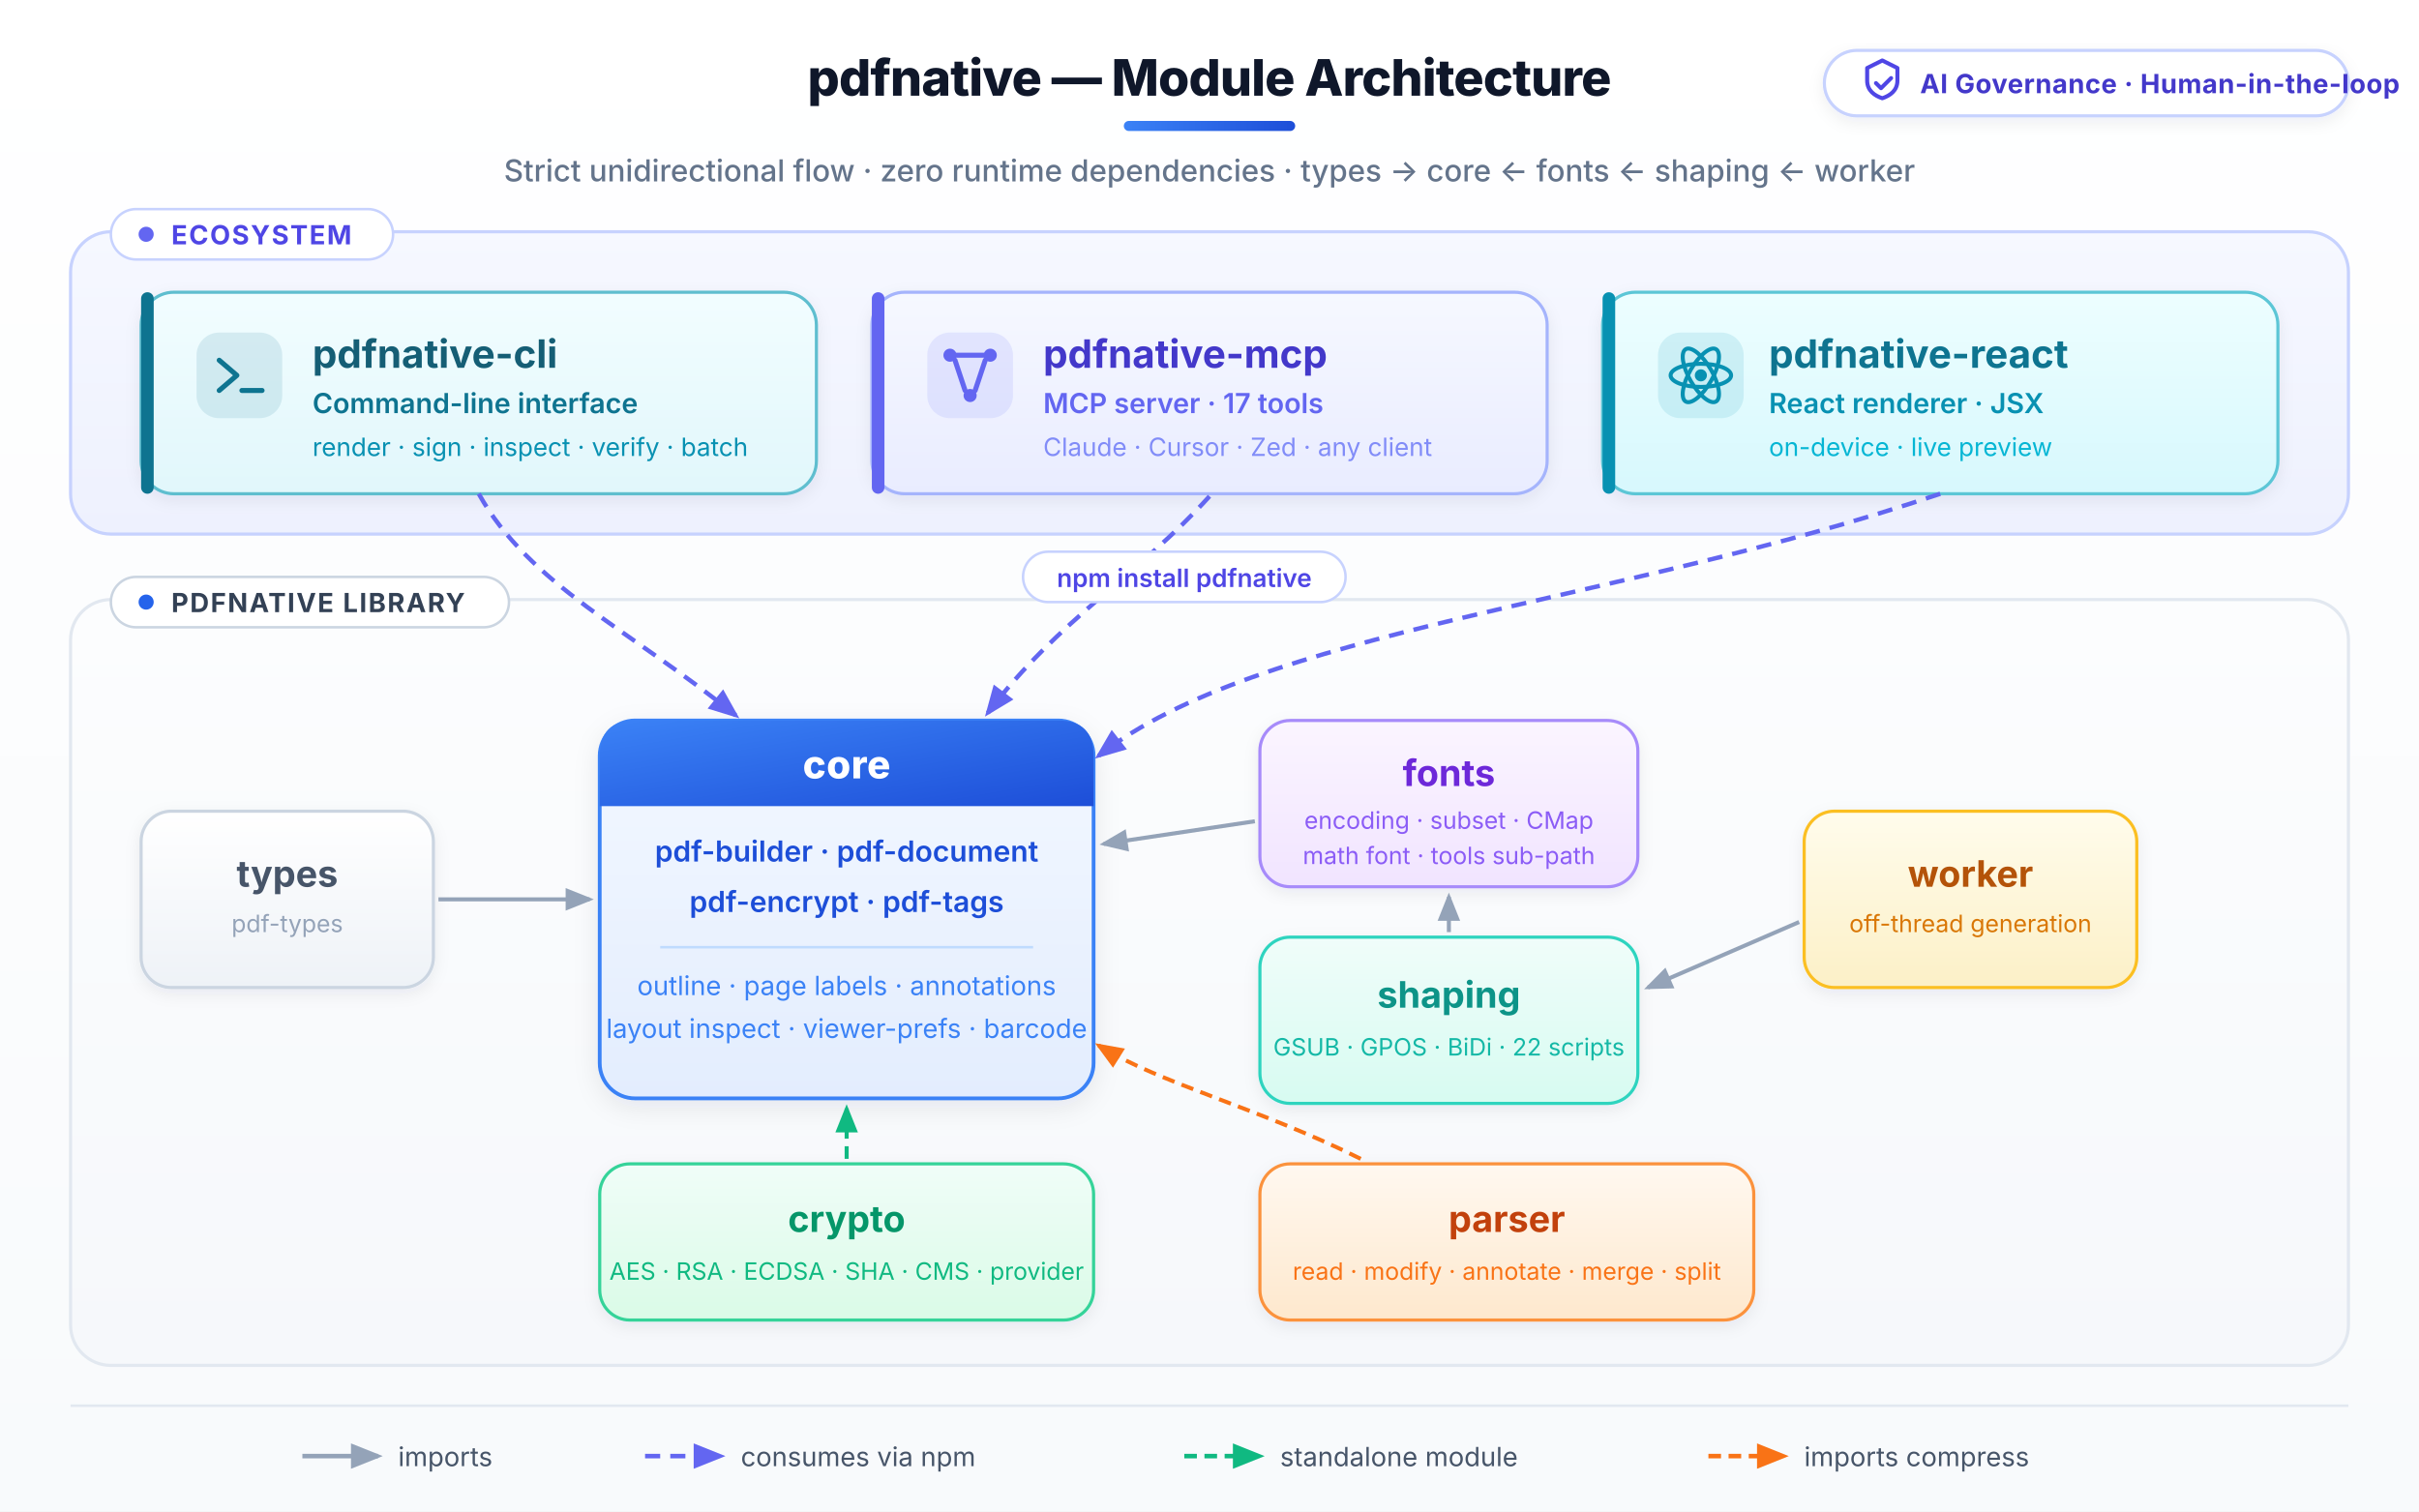
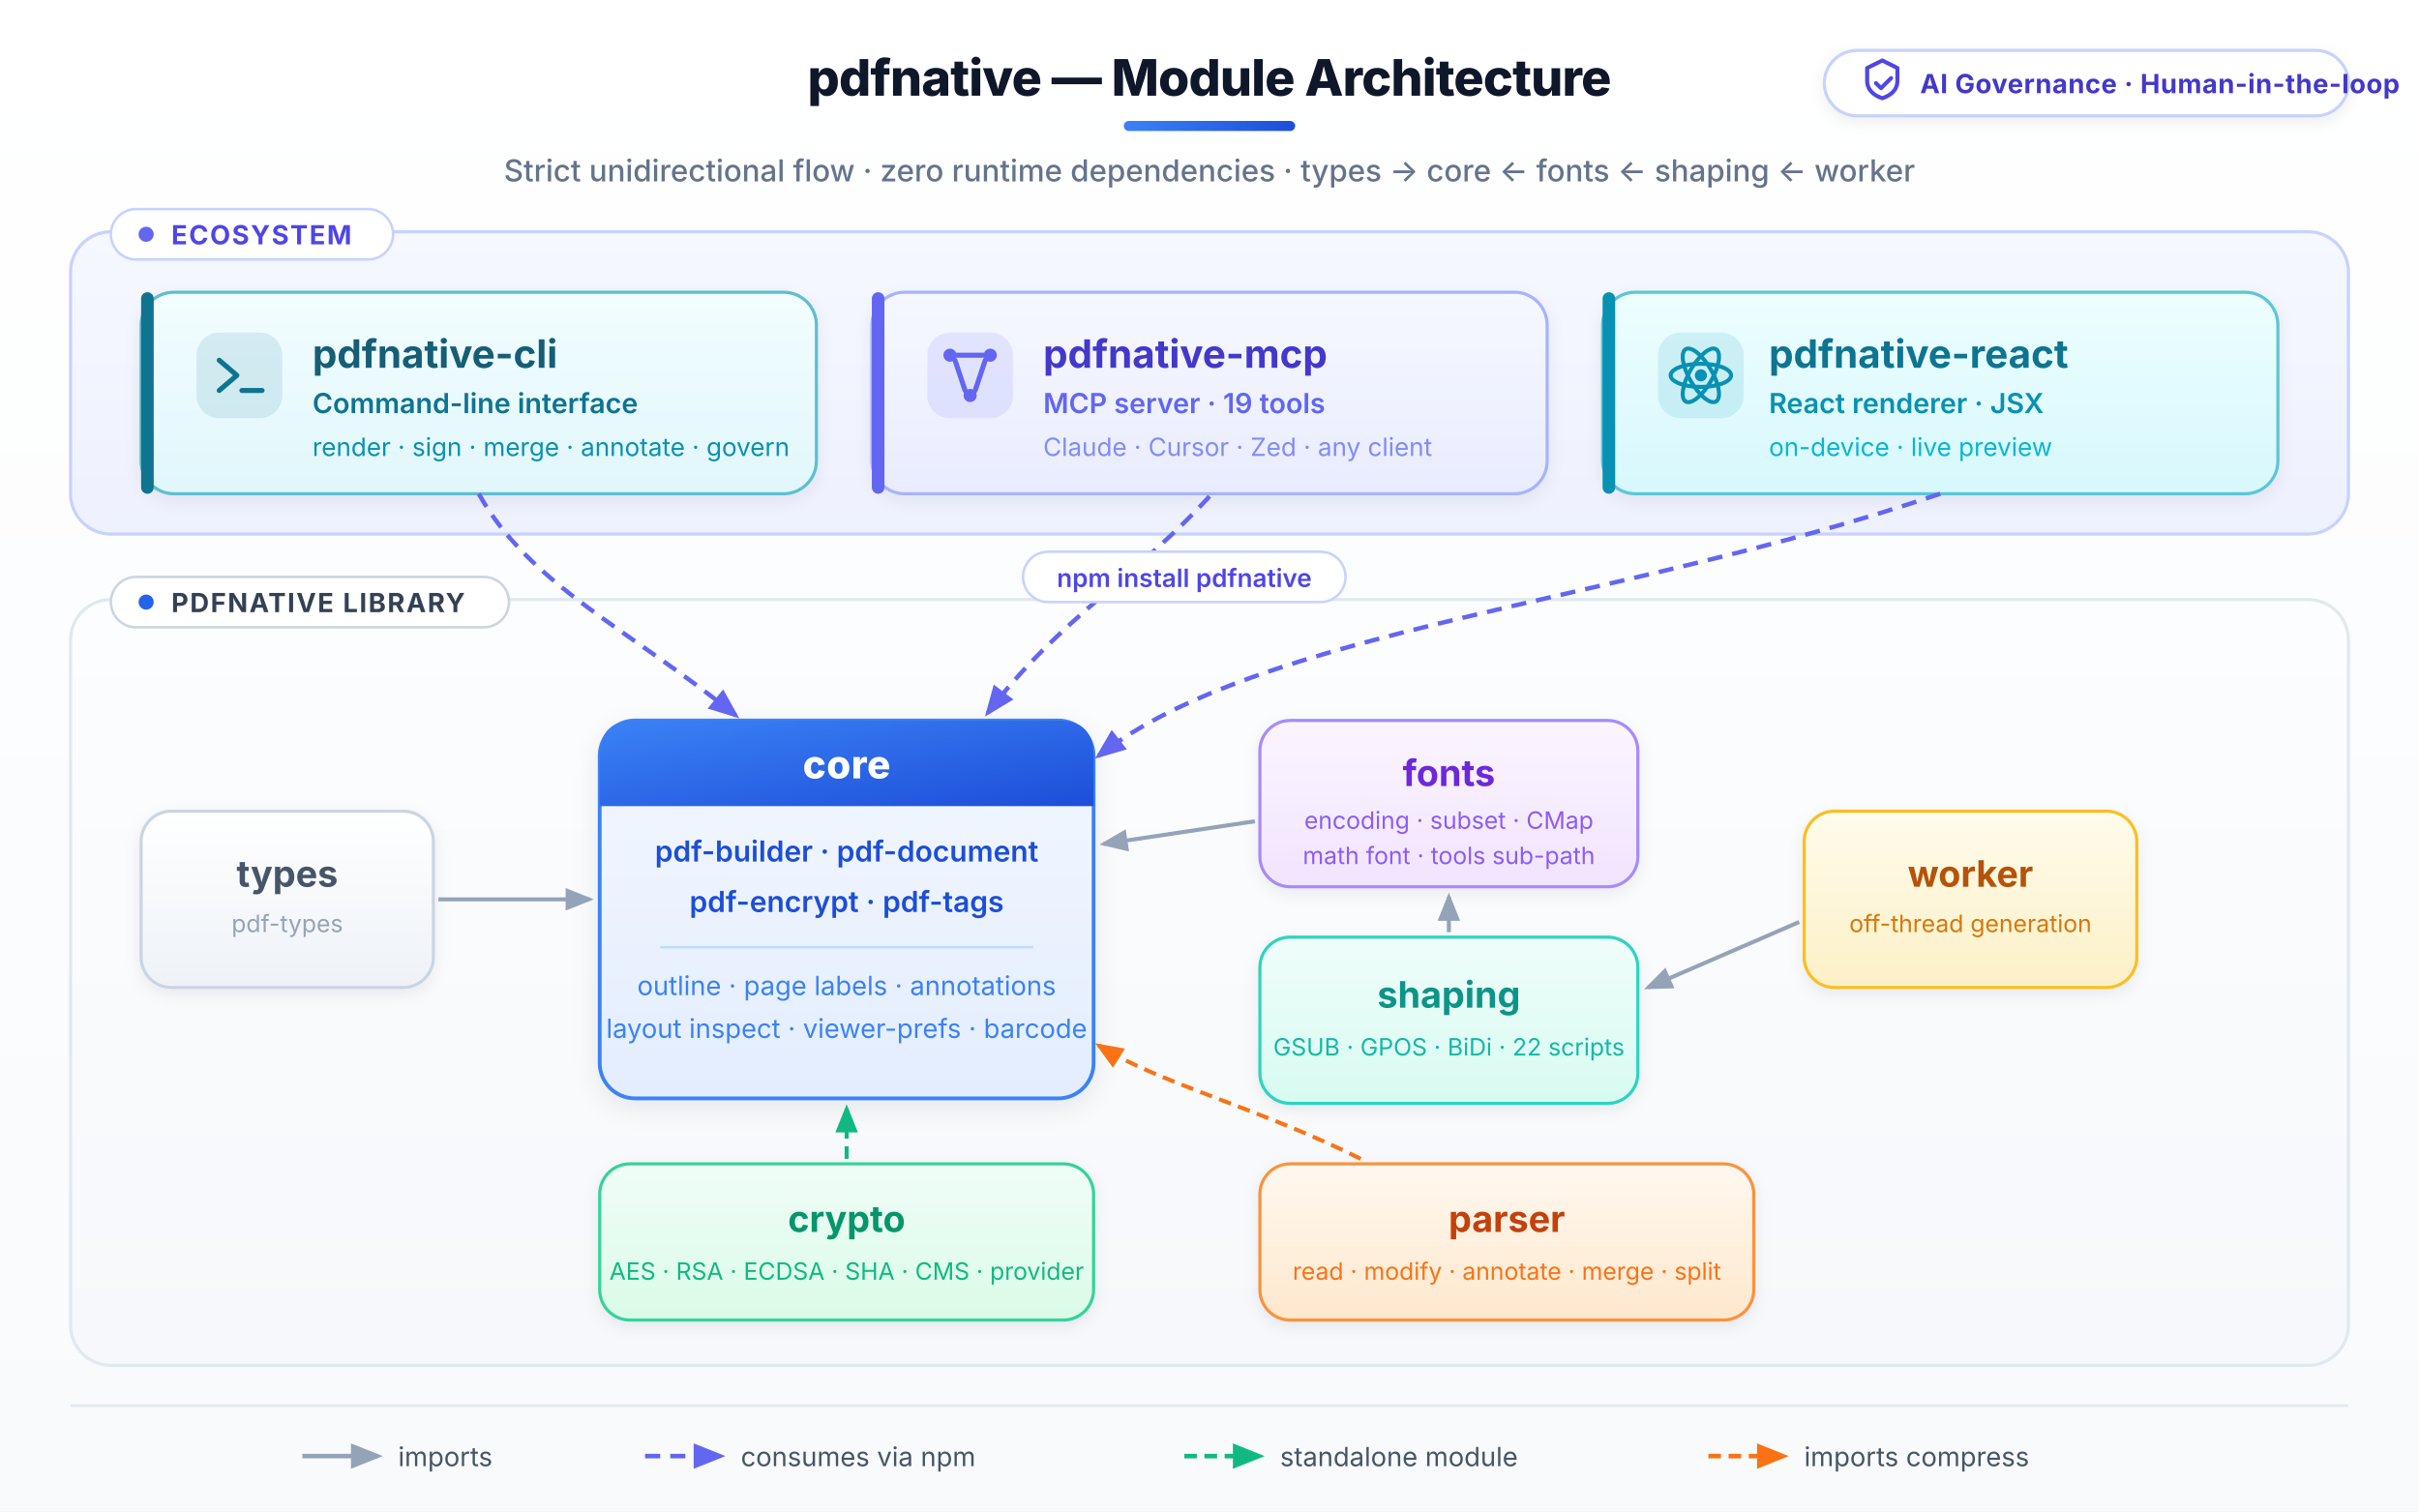
<svg xmlns="http://www.w3.org/2000/svg" viewBox="0 0 960 600" role="img" aria-labelledby="arch-title arch-desc" font-family="Inter,-apple-system,BlinkMacSystemFont,'Segoe UI',Roboto,'Helvetica Neue',Arial,sans-serif">
  <defs>
    <marker id="ah-import" viewBox="0 0 10 8" refX="8.5" refY="4" markerWidth="7" markerHeight="6" orient="auto-start-reverse">
      <path d="M0 0 L10 4 L0 8 Z" fill="#94A3B8" />
    </marker>
    <marker id="ah-npm" viewBox="0 0 10 8" refX="8.5" refY="4" markerWidth="7" markerHeight="6" orient="auto-start-reverse">
      <path d="M0 0 L10 4 L0 8 Z" fill="#6366F1" />
    </marker>
    <marker id="ah-standalone" viewBox="0 0 10 8" refX="8.5" refY="4" markerWidth="7" markerHeight="6" orient="auto-start-reverse">
      <path d="M0 0 L10 4 L0 8 Z" fill="#10B981" />
    </marker>
    <marker id="ah-compress" viewBox="0 0 10 8" refX="8.5" refY="4" markerWidth="7" markerHeight="6" orient="auto-start-reverse">
      <path d="M0 0 L10 4 L0 8 Z" fill="#F97316" />
    </marker>
    <linearGradient id="g-canvas" x1="0" y1="0" x2="0" y2="1">
      <stop offset="0%" stop-color="#FFFFFF" />
      <stop offset="100%" stop-color="#F8FAFC" />
    </linearGradient>
    <linearGradient id="g-eco" x1="0" y1="0" x2="0" y2="1">
      <stop offset="0%" stop-color="#F6F8FF" />
      <stop offset="100%" stop-color="#EEF1FE" />
    </linearGradient>
    <linearGradient id="g-lib" x1="0" y1="0" x2="0" y2="1">
      <stop offset="0%" stop-color="#FCFDFE" />
      <stop offset="100%" stop-color="#F6F8FB" />
    </linearGradient>
    <linearGradient id="g-cli" x1="0" y1="0" x2="0" y2="1">
      <stop offset="0%" stop-color="#F2FDFF" />
      <stop offset="100%" stop-color="#E1F7FB" />
    </linearGradient>
    <linearGradient id="g-mcp" x1="0" y1="0" x2="0" y2="1">
      <stop offset="0%" stop-color="#F6F8FF" />
      <stop offset="100%" stop-color="#E9ECFF" />
    </linearGradient>
    <linearGradient id="g-react" x1="0" y1="0" x2="0" y2="1">
      <stop offset="0%" stop-color="#EDFEFF" />
      <stop offset="100%" stop-color="#D7F8FD" />
    </linearGradient>
    <linearGradient id="g-core" x1="0" y1="0" x2="0" y2="1">
      <stop offset="0%" stop-color="#F3F8FF" />
      <stop offset="100%" stop-color="#E3EDFE" />
    </linearGradient>
    <linearGradient id="g-core-head" x1="0" y1="0" x2="1" y2="1">
      <stop offset="0%" stop-color="#3B82F6" />
      <stop offset="100%" stop-color="#1D4ED8" />
    </linearGradient>
    <linearGradient id="g-types" x1="0" y1="0" x2="0" y2="1">
      <stop offset="0%" stop-color="#FFFFFF" />
      <stop offset="100%" stop-color="#EEF2F7" />
    </linearGradient>
    <linearGradient id="g-fonts" x1="0" y1="0" x2="0" y2="1">
      <stop offset="0%" stop-color="#FBF5FF" />
      <stop offset="100%" stop-color="#F1E4FF" />
    </linearGradient>
    <linearGradient id="g-shaping" x1="0" y1="0" x2="0" y2="1">
      <stop offset="0%" stop-color="#F0FDFA" />
      <stop offset="100%" stop-color="#D7FBF1" />
    </linearGradient>
    <linearGradient id="g-worker" x1="0" y1="0" x2="0" y2="1">
      <stop offset="0%" stop-color="#FFFCEC" />
      <stop offset="100%" stop-color="#FCF0C7" />
    </linearGradient>
    <linearGradient id="g-crypto" x1="0" y1="0" x2="0" y2="1">
      <stop offset="0%" stop-color="#F0FDF8" />
      <stop offset="100%" stop-color="#DAFBE7" />
    </linearGradient>
    <linearGradient id="g-parser" x1="0" y1="0" x2="0" y2="1">
      <stop offset="0%" stop-color="#FFF8F0" />
      <stop offset="100%" stop-color="#FEE8CD" />
    </linearGradient>
    <linearGradient id="g-accent" x1="0" y1="0" x2="1" y2="0">
      <stop offset="0%" stop-color="#3B82F6" />
      <stop offset="100%" stop-color="#1D4ED8" />
    </linearGradient>
    <filter id="soft" x="-20%" y="-20%" width="140%" height="150%">
      <feDropShadow dx="0" dy="3" stdDeviation="5" flood-color="#1E293B" flood-opacity="0.08" />
    </filter>
    <filter id="soft-sm" x="-20%" y="-20%" width="140%" height="150%">
      <feDropShadow dx="0" dy="2" stdDeviation="3" flood-color="#1E293B" flood-opacity="0.07" />
    </filter>
  </defs>
  <rect x="0" y="0" width="960" height="600" fill="url(#g-canvas)" />
  <text x="480" y="38" text-anchor="middle" font-size="20" font-weight="800" fill="#0F172A" letter-spacing="-0.3">pdfnative — Module Architecture</text>
  <rect x="446" y="48" width="68" height="4" rx="2" fill="url(#g-accent)" />
  <text x="480" y="72" text-anchor="middle" font-size="12" font-weight="500" fill="#64748B">Strict unidirectional flow · zero runtime dependencies · types → core ← fonts ← shaping ← worker</text>
  <g filter="url(#soft-sm)">
    <rect x="724" y="20" width="208" height="26" rx="13" fill="#FFFFFF" stroke="#C7D2FE" stroke-width="1.25" />
  </g>
  <path d="M741 27 l6 -3 l6 3 v5 c0 4 -3 6 -6 7 c-3 -1 -6 -3 -6 -7 Z" fill="none" stroke="#4F46E5" stroke-width="1.6" stroke-linejoin="round" />
  <path d="M744.5 33 l2 2 l4 -4" fill="none" stroke="#4F46E5" stroke-width="1.6" stroke-linecap="round" stroke-linejoin="round" />
  <text x="762" y="37" font-size="10.5" font-weight="700" fill="#4338CA" letter-spacing="0.2">AI Governance · Human-in-the-loop</text>
  <rect x="28" y="92" width="904" height="120" rx="16" fill="url(#g-eco)" stroke="#C7D2FE" stroke-width="1.25" />
  <rect x="44" y="83" width="112" height="20" rx="10" fill="#FFFFFF" stroke="#C7D2FE" stroke-width="1" />
  <circle cx="58" cy="93" r="3" fill="#6366F1" />
  <text x="68" y="97" font-size="10.5" font-weight="700" fill="#4F46E5" letter-spacing="0.6">ECOSYSTEM</text>
  <g filter="url(#soft-sm)">
    <rect x="56" y="116" width="268" height="80" rx="13" fill="url(#g-cli)" stroke="#5EBECF" stroke-width="1.25" />
  </g>
  <rect x="56" y="116" width="5" height="80" rx="2.5" fill="#0E7490" />
  <rect x="78" y="132" width="34" height="34" rx="9" fill="#0E7490" fill-opacity="0.12" />
  <path d="M87 143 l7 6 l-7 6 M96 155 h8" fill="none" stroke="#0E7490" stroke-width="2" stroke-linecap="round" stroke-linejoin="round" />
  <text x="124" y="146" font-size="15.5" font-weight="700" fill="#155E75">pdfnative-cli</text>
  <text x="124" y="164" font-size="11" font-weight="600" fill="#0E7490">Command-line interface</text>
-   <text x="124" y="181" font-size="10" fill="#0891B2">render · sign · inspect · verify · batch</text>
+   <text x="124" y="181" font-size="10" fill="#0891B2">render · sign · merge · annotate · govern</text>
  <g filter="url(#soft-sm)">
    <rect x="346" y="116" width="268" height="80" rx="13" fill="url(#g-mcp)" stroke="#A5B4FC" stroke-width="1.25" />
  </g>
  <rect x="346" y="116" width="5" height="80" rx="2.5" fill="#6366F1" />
  <rect x="368" y="132" width="34" height="34" rx="9" fill="#6366F1" fill-opacity="0.12" />
  <g fill="none" stroke="#6366F1" stroke-width="2" stroke-linecap="round">
    <circle cx="377" cy="141" r="2.6" fill="#6366F1" stroke="none" />
    <circle cx="393" cy="141" r="2.6" fill="#6366F1" stroke="none" />
    <circle cx="385" cy="157" r="2.6" fill="#6366F1" stroke="none" />
    <path d="M379 143 l4 12 M391 143 l-4 12 M379 141 h12" />
  </g>
  <text x="414" y="146" font-size="15.5" font-weight="700" fill="#4338CA">pdfnative-mcp</text>
-   <text x="414" y="164" font-size="11" font-weight="600" fill="#6366F1">MCP server · 17 tools</text>
+   <text x="414" y="164" font-size="11" font-weight="600" fill="#6366F1">MCP server · 19 tools</text>
  <text x="414" y="181" font-size="10" fill="#818CF8">Claude · Cursor · Zed · any client</text>
  <g filter="url(#soft-sm)">
    <rect x="636" y="116" width="268" height="80" rx="13" fill="url(#g-react)" stroke="#5CC6D6" stroke-width="1.25" />
  </g>
  <rect x="636" y="116" width="5" height="80" rx="2.5" fill="#0891B2" />
  <rect x="658" y="132" width="34" height="34" rx="9" fill="#0891B2" fill-opacity="0.12" />
  <g fill="none" stroke="#0891B2" stroke-width="1.6">
    <circle cx="675" cy="149" r="2.4" fill="#0891B2" stroke="none" />
    <ellipse cx="675" cy="149" rx="12" ry="4.6" />
    <ellipse cx="675" cy="149" rx="12" ry="4.6" transform="rotate(60 675 149)" />
    <ellipse cx="675" cy="149" rx="12" ry="4.6" transform="rotate(120 675 149)" />
  </g>
  <text x="702" y="146" font-size="15.5" font-weight="700" fill="#0E7490">pdfnative-react</text>
  <text x="702" y="164" font-size="11" font-weight="600" fill="#0891B2">React renderer · JSX</text>
  <text x="702" y="181" font-size="10" fill="#06B6D4">on-device · live preview</text>
  <rect x="28" y="238" width="904" height="304" rx="16" fill="url(#g-lib)" stroke="#E2E8F0" stroke-width="1.25" />
  <rect x="44" y="229" width="158" height="20" rx="10" fill="#FFFFFF" stroke="#CBD5E1" stroke-width="1" />
  <circle cx="58" cy="239" r="3" fill="#2563EB" />
  <text x="68" y="243" font-size="10.5" font-weight="700" fill="#334155" letter-spacing="0.6">PDFNATIVE LIBRARY</text>
  <g filter="url(#soft-sm)">
    <rect x="56" y="322" width="116" height="70" rx="12" fill="url(#g-types)" stroke="#CBD5E1" stroke-width="1.25" />
  </g>
  <text x="114" y="352" text-anchor="middle" font-size="14.5" font-weight="700" fill="#475569">types</text>
  <text x="114" y="370" text-anchor="middle" font-size="9.5" fill="#94A3B8">pdf-types</text>
  <g filter="url(#soft)">
    <rect x="238" y="286" width="196" height="150" rx="14" fill="url(#g-core)" stroke="#3B82F6" stroke-width="1.5" />
  </g>
  <path d="M238 320 L238 300 Q238 286 252 286 L420 286 Q434 286 434 300 L434 320 Z" fill="url(#g-core-head)" />
  <text x="336" y="309" text-anchor="middle" font-size="15.5" font-weight="800" fill="#FFFFFF" letter-spacing="0.2">core</text>
  <text x="336" y="342" text-anchor="middle" font-size="11.5" font-weight="600" fill="#1D4ED8">pdf-builder · pdf-document</text>
  <text x="336" y="362" text-anchor="middle" font-size="11.5" font-weight="600" fill="#1D4ED8">pdf-encrypt · pdf-tags</text>
  <line x1="262" y1="376" x2="410" y2="376" stroke="#BFDBFE" stroke-width="1" />
  <text x="336" y="395" text-anchor="middle" font-size="10.5" fill="#3B82F6">outline · page labels · annotations</text>
  <text x="336" y="412" text-anchor="middle" font-size="10.5" fill="#3B82F6">layout inspect · viewer-prefs · barcode</text>
  <g filter="url(#soft-sm)">
    <rect x="500" y="286" width="150" height="66" rx="12" fill="url(#g-fonts)" stroke="#A78BFA" stroke-width="1.25" />
  </g>
  <text x="575" y="312" text-anchor="middle" font-size="14.5" font-weight="700" fill="#6D28D9">fonts</text>
  <text x="575" y="329" text-anchor="middle" font-size="9.5" fill="#8B5CF6">encoding · subset · CMap</text>
  <text x="575" y="343" text-anchor="middle" font-size="9.5" fill="#8B5CF6">math font · tools sub-path</text>
  <g filter="url(#soft-sm)">
    <rect x="500" y="372" width="150" height="66" rx="12" fill="url(#g-shaping)" stroke="#2DD4BF" stroke-width="1.25" />
  </g>
  <text x="575" y="400" text-anchor="middle" font-size="14.5" font-weight="700" fill="#0D9488">shaping</text>
  <text x="575" y="419" text-anchor="middle" font-size="9.5" fill="#14B8A6">GSUB · GPOS · BiDi · 22 scripts</text>
  <g filter="url(#soft-sm)">
    <rect x="716" y="322" width="132" height="70" rx="12" fill="url(#g-worker)" stroke="#FBBF24" stroke-width="1.25" />
  </g>
  <text x="782" y="352" text-anchor="middle" font-size="14.5" font-weight="700" fill="#B45309">worker</text>
  <text x="782" y="370" text-anchor="middle" font-size="9.5" fill="#D97706">off-thread generation</text>
  <g filter="url(#soft-sm)">
    <rect x="238" y="462" width="196" height="62" rx="12" fill="url(#g-crypto)" stroke="#34D399" stroke-width="1.25" />
  </g>
  <text x="336" y="489" text-anchor="middle" font-size="14.5" font-weight="700" fill="#059669">crypto</text>
  <text x="336" y="508" text-anchor="middle" font-size="9.5" fill="#10B981">AES · RSA · ECDSA · SHA · CMS · provider</text>
  <g filter="url(#soft-sm)">
    <rect x="500" y="462" width="196" height="62" rx="12" fill="url(#g-parser)" stroke="#FB923C" stroke-width="1.25" />
  </g>
  <text x="598" y="489" text-anchor="middle" font-size="14.5" font-weight="700" fill="#C2410C">parser</text>
  <text x="598" y="508" text-anchor="middle" font-size="9.5" fill="#F97316">read · modify · annotate · merge · split</text>
  <path d="M190 196 C 210 232, 250 250, 292 284" fill="none" stroke="#6366F1" stroke-width="1.75" stroke-dasharray="6,4" marker-end="url(#ah-npm)" />
  <path d="M480 197 C 452 228, 420 246, 392 283" fill="none" stroke="#6366F1" stroke-width="1.75" stroke-dasharray="6,4" marker-end="url(#ah-npm)" />
  <path d="M770 196 C 640 240, 500 250, 436 300" fill="none" stroke="#6366F1" stroke-width="1.75" stroke-dasharray="6,4" marker-end="url(#ah-npm)" />
  <g transform="translate(470 232)">
    <rect x="-64" y="-13" width="128" height="20" rx="10" fill="#FFFFFF" stroke="#C7D2FE" stroke-width="1" />
    <text x="0" y="1" text-anchor="middle" font-size="10" font-weight="600" fill="#4F46E5">npm install pdfnative</text>
  </g>
  <line x1="174" y1="357" x2="234" y2="357" stroke="#94A3B8" stroke-width="1.6" marker-end="url(#ah-import)" />
  <line x1="498" y1="326" x2="438" y2="335" stroke="#94A3B8" stroke-width="1.6" marker-end="url(#ah-import)" />
  <line x1="575" y1="370" x2="575" y2="356" stroke="#94A3B8" stroke-width="1.6" marker-end="url(#ah-import)" />
  <line x1="714" y1="366" x2="654" y2="392" stroke="#94A3B8" stroke-width="1.6" marker-end="url(#ah-import)" />
  <line x1="336" y1="460" x2="336" y2="440" stroke="#10B981" stroke-width="1.6" stroke-dasharray="5,3" marker-end="url(#ah-standalone)" />
  <path d="M540 460 C 500 440, 460 430, 436 415" fill="none" stroke="#F97316" stroke-width="1.6" stroke-dasharray="5,3" marker-end="url(#ah-compress)" />
  <line x1="28" y1="558" x2="932" y2="558" stroke="#E2E8F0" stroke-width="1" />
  <g font-size="10.5" fill="#475569">
    <line x1="120" y1="578" x2="150" y2="578" stroke="#94A3B8" stroke-width="1.8" marker-end="url(#ah-import)" />
    <text x="158" y="582">imports</text>
    <line x1="256" y1="578" x2="286" y2="578" stroke="#6366F1" stroke-width="1.8" stroke-dasharray="6,4" marker-end="url(#ah-npm)" />
    <text x="294" y="582">consumes via npm</text>
    <line x1="470" y1="578" x2="500" y2="578" stroke="#10B981" stroke-width="1.8" stroke-dasharray="5,3" marker-end="url(#ah-standalone)" />
    <text x="508" y="582">standalone module</text>
    <line x1="678" y1="578" x2="708" y2="578" stroke="#F97316" stroke-width="1.8" stroke-dasharray="5,3" marker-end="url(#ah-compress)" />
    <text x="716" y="582">imports compress</text>
  </g>
</svg>
